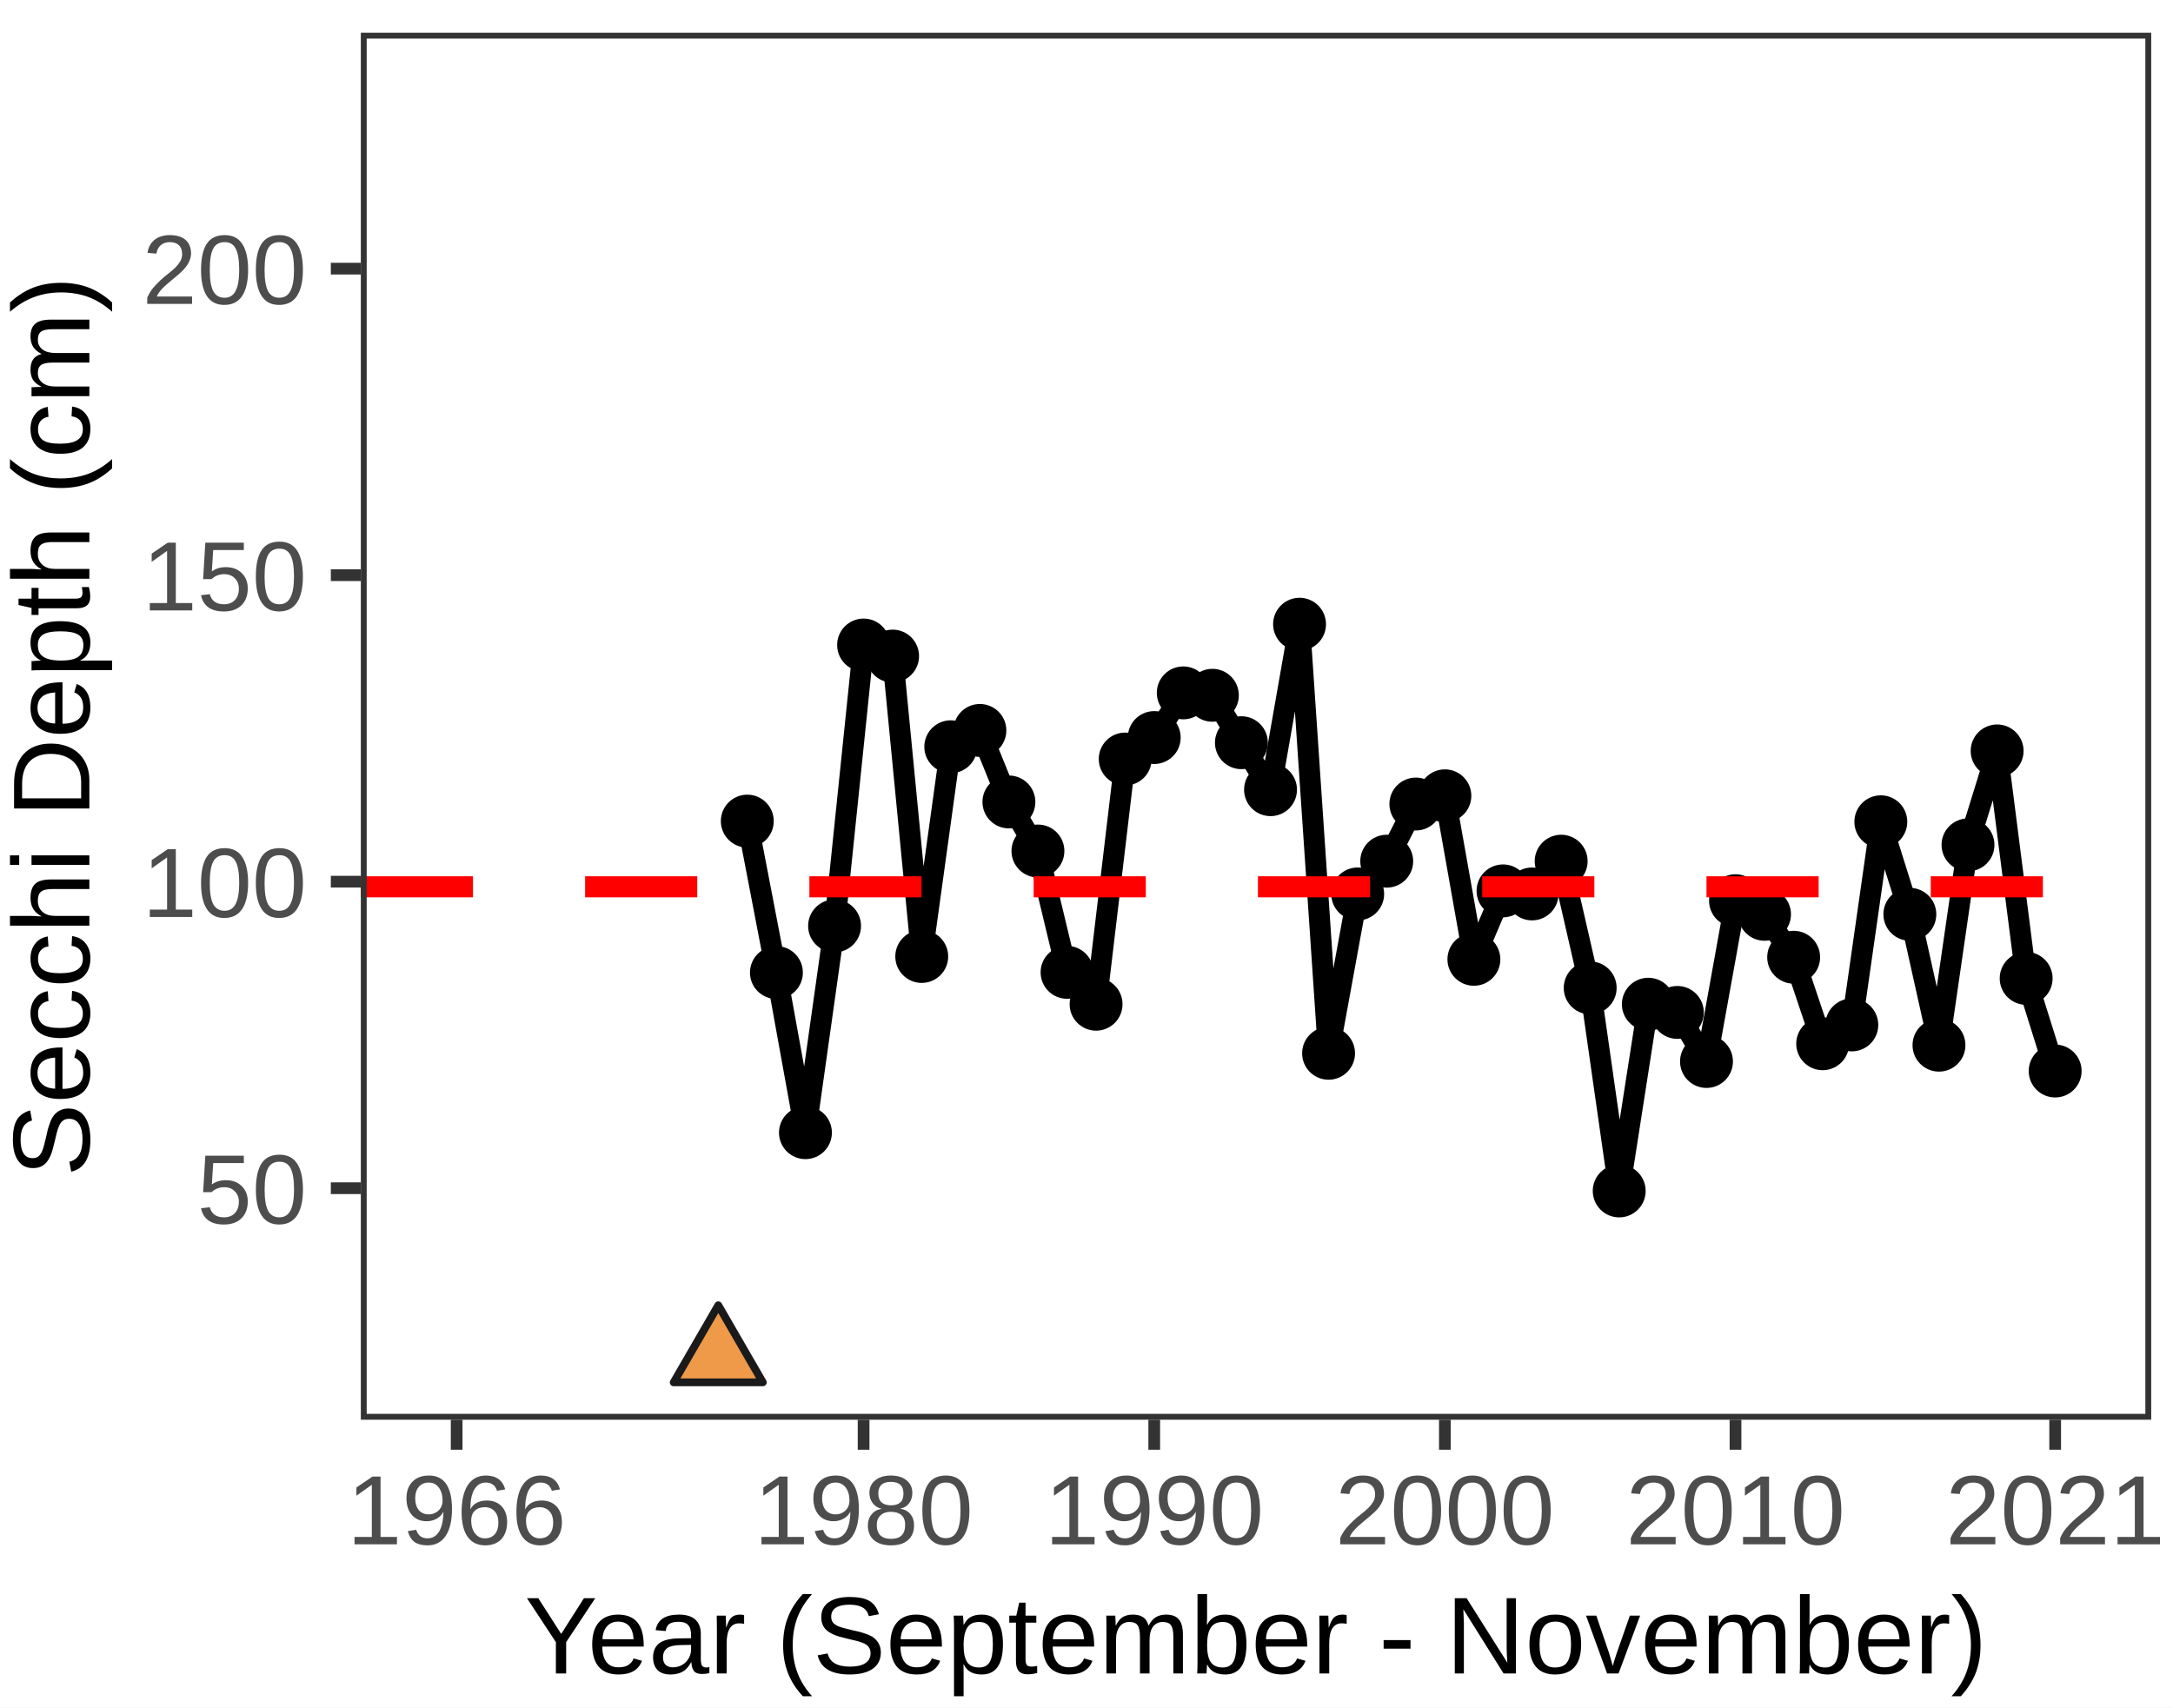
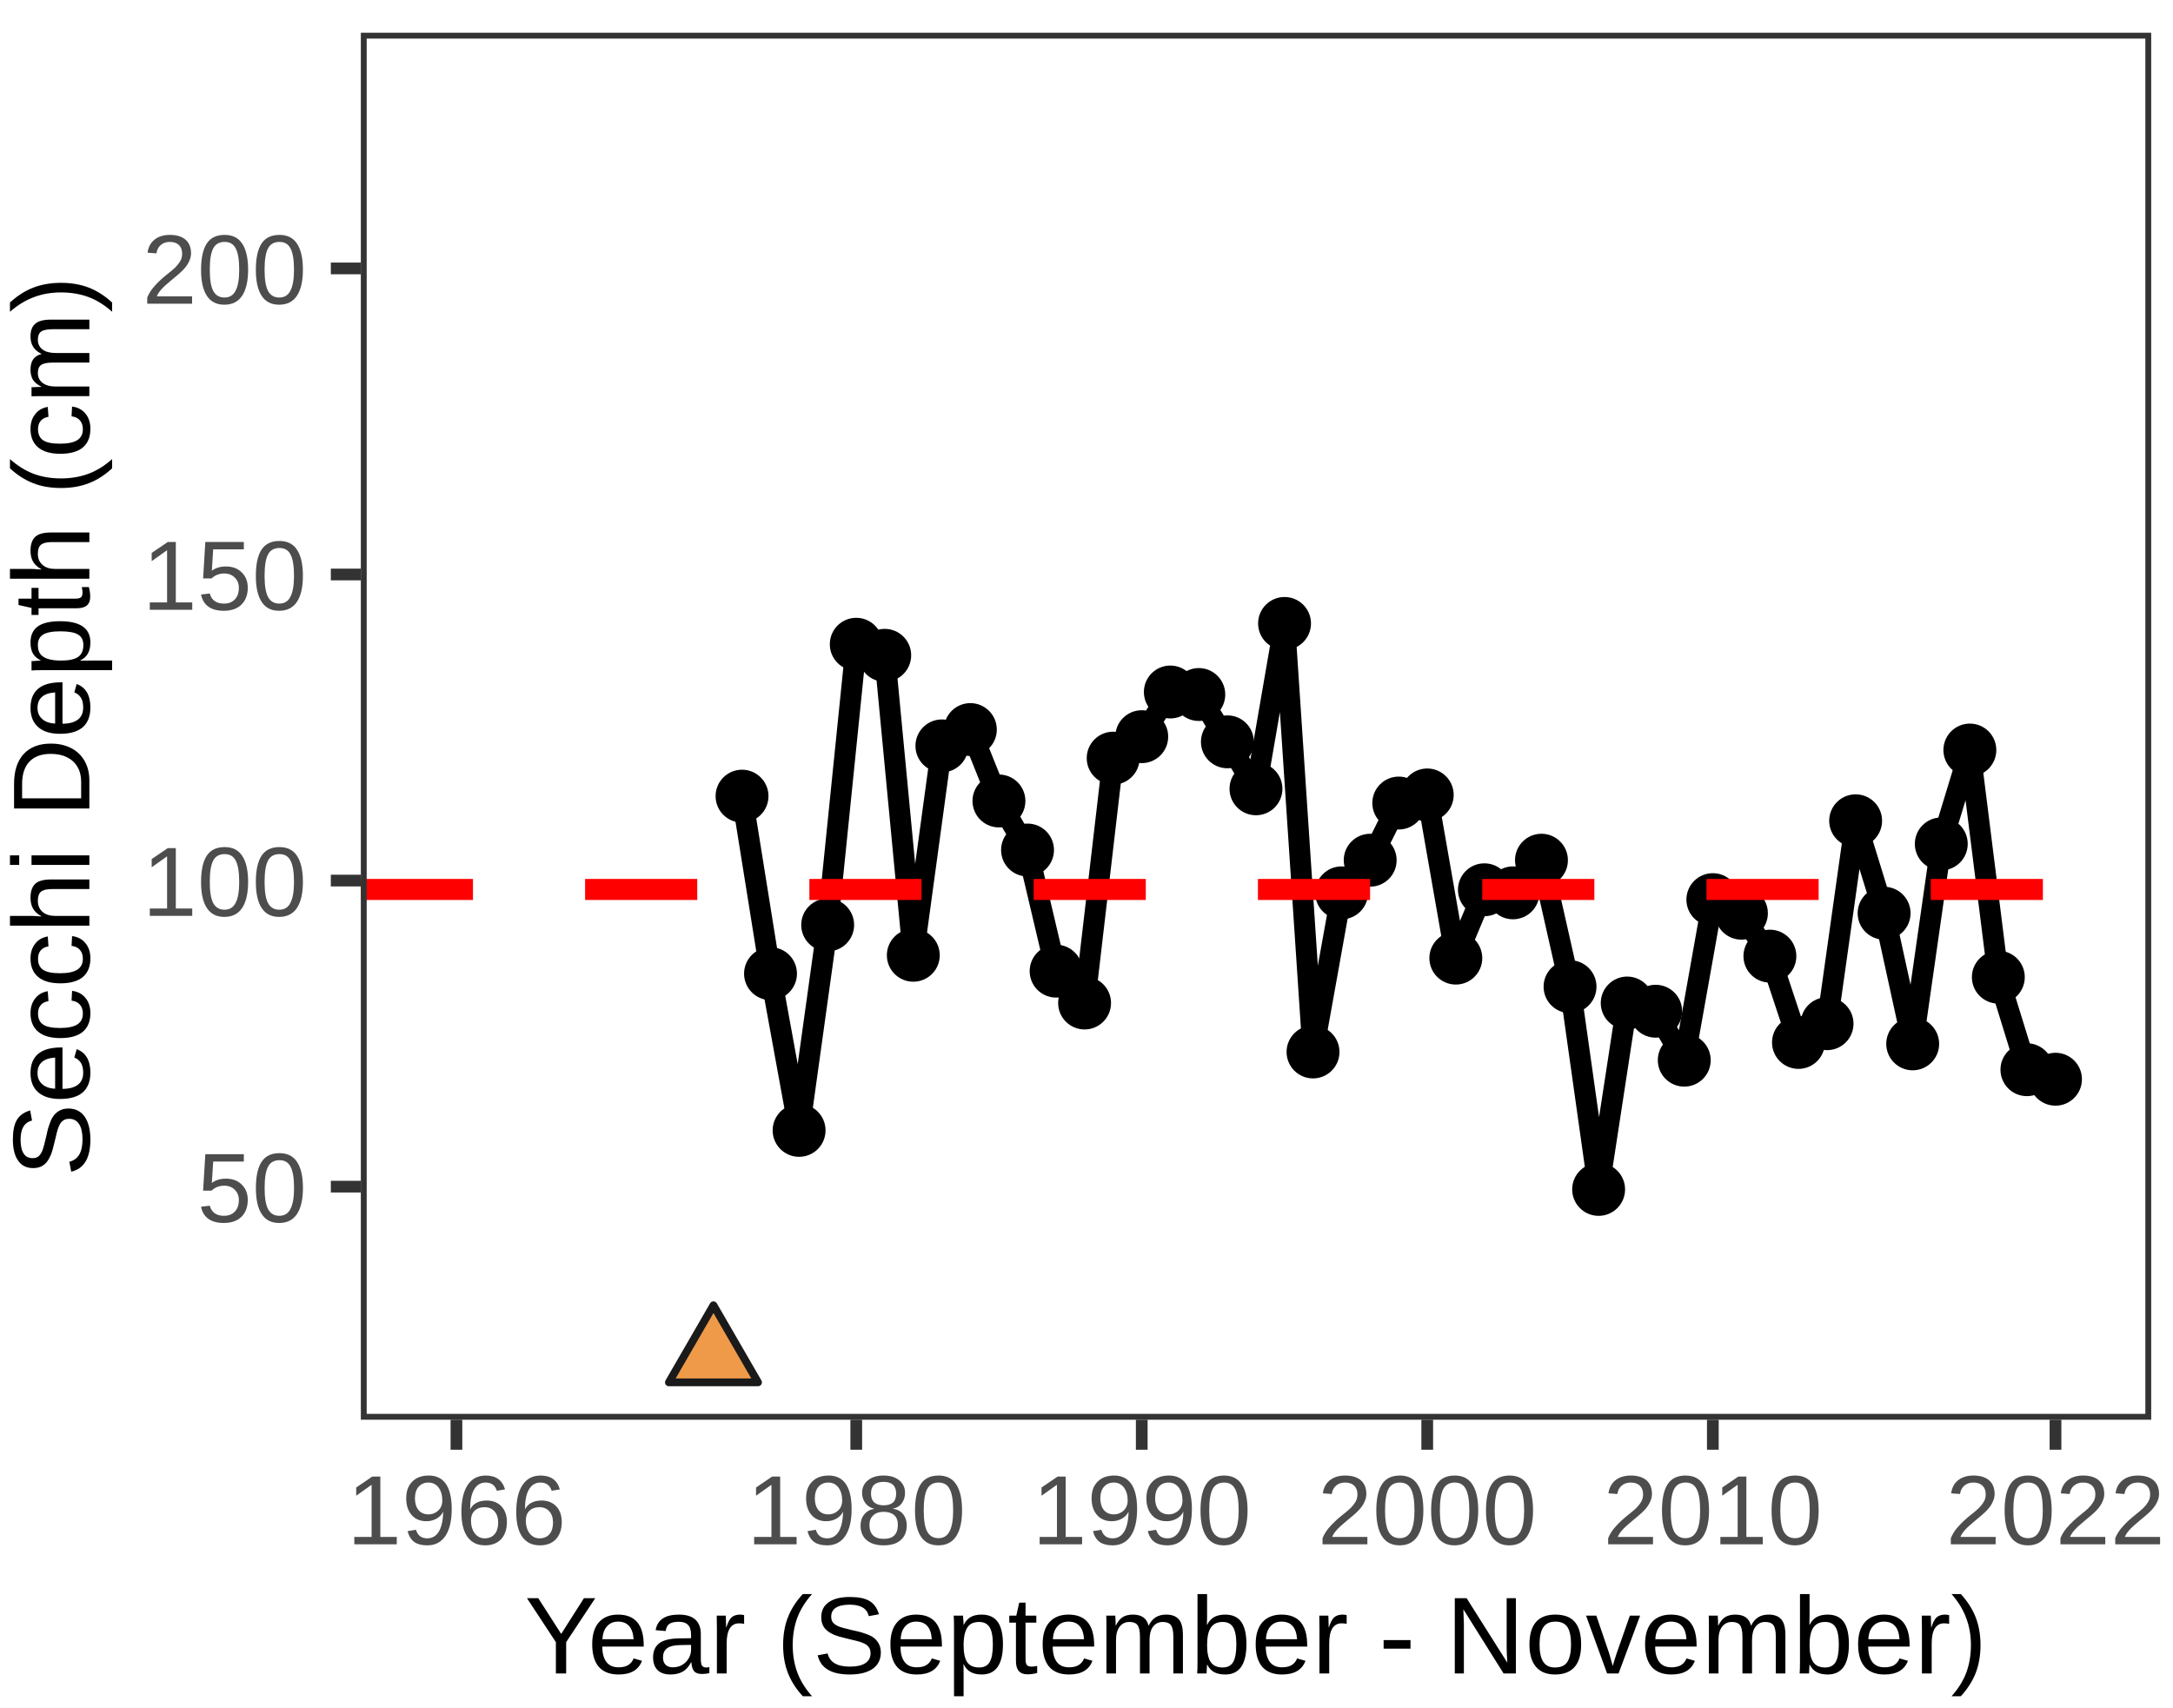
<svg xmlns="http://www.w3.org/2000/svg" class="svglite" width="198.43pt" height="155.91pt" viewBox="0 0 198.43 155.91">
  <defs>
    <style type="text/css">
    .svglite line, .svglite polyline, .svglite polygon, .svglite path, .svglite rect, .svglite circle {
      fill: none;
      stroke: #000000;
      stroke-linecap: round;
      stroke-linejoin: round;
      stroke-miterlimit: 10.00;
    }
    .svglite text {
      white-space: pre;
    }
  </style>
  </defs>
  <rect width="100%" height="100%" style="stroke: none; fill: #FFFFFF;" />
  <defs>
    <clipPath id="cpMC4wMHwxOTguNDN8MC4wMHwxNTUuOTE=">
      <rect x="0.00" y="0.00" width="198.43" height="155.91" />
    </clipPath>
  </defs>
  <g clip-path="url(#cpMC4wMHwxOTguNDN8MC4wMHwxNTUuOTE=)">
    <rect x="0.00" y="0.00" width="198.43" height="155.91" style="stroke-width: 1.07; stroke: #FFFFFF; fill: #FFFFFF;" />
  </g>
  <defs>
    <clipPath id="cpMzIuOTV8MTk2LjQzfDIuOTl8MTI5LjY0">
      <rect x="32.95" y="2.99" width="163.49" height="126.65" />
    </clipPath>
  </defs>
  <g clip-path="url(#cpMzIuOTV8MTk2LjQzfDIuOTl8MTI5LjY0)">
    <rect x="32.95" y="2.99" width="163.49" height="126.65" style="stroke-width: 1.07; stroke: none; fill: #FFFFFF;" />
-     <polyline points="68.24,74.98 70.90,88.81 73.55,103.43 76.21,84.55 78.86,58.90 81.51,59.91 84.17,87.34 86.82,68.19 89.48,66.70 92.13,73.23 94.78,77.71 97.44,88.79 100.09,91.70 102.75,69.31 105.40,67.35 108.05,63.27 110.71,63.49 113.36,67.82 116.02,72.11 118.67,57.00 121.32,96.18 123.98,81.63 126.63,78.64 129.29,73.42 131.94,72.67 134.59,87.60 137.25,81.35 139.90,81.63 142.56,78.64 145.21,90.21 147.86,108.75 150.52,91.70 153.17,92.45 155.83,96.93 158.48,82.25 161.13,83.49 163.79,87.41 166.44,95.31 169.10,93.59 171.75,75.04 174.40,83.49 177.06,95.44 179.71,77.15 182.37,68.57 185.02,89.34 187.67,97.80 " style="stroke-width: 1.92; stroke-linecap: butt;" />
-     <circle cx="68.24" cy="74.98" r="2.06" style="stroke-width: 0.71; fill: #000000;" />
-     <circle cx="70.90" cy="88.81" r="2.06" style="stroke-width: 0.71; fill: #000000;" />
-     <circle cx="73.55" cy="103.43" r="2.06" style="stroke-width: 0.71; fill: #000000;" />
-     <circle cx="76.21" cy="84.55" r="2.06" style="stroke-width: 0.71; fill: #000000;" />
-     <circle cx="78.86" cy="58.90" r="2.06" style="stroke-width: 0.71; fill: #000000;" />
-     <circle cx="81.51" cy="59.91" r="2.06" style="stroke-width: 0.71; fill: #000000;" />
-     <circle cx="84.17" cy="87.34" r="2.06" style="stroke-width: 0.71; fill: #000000;" />
-     <circle cx="86.82" cy="68.19" r="2.06" style="stroke-width: 0.71; fill: #000000;" />
-     <circle cx="89.48" cy="66.70" r="2.06" style="stroke-width: 0.71; fill: #000000;" />
-     <circle cx="92.13" cy="73.23" r="2.06" style="stroke-width: 0.71; fill: #000000;" />
-     <circle cx="94.78" cy="77.71" r="2.06" style="stroke-width: 0.71; fill: #000000;" />
-     <circle cx="97.44" cy="88.79" r="2.06" style="stroke-width: 0.71; fill: #000000;" />
-     <circle cx="100.09" cy="91.70" r="2.06" style="stroke-width: 0.71; fill: #000000;" />
-     <circle cx="102.75" cy="69.31" r="2.06" style="stroke-width: 0.71; fill: #000000;" />
-     <circle cx="105.40" cy="67.35" r="2.06" style="stroke-width: 0.71; fill: #000000;" />
-     <circle cx="108.05" cy="63.27" r="2.06" style="stroke-width: 0.71; fill: #000000;" />
-     <circle cx="110.71" cy="63.49" r="2.06" style="stroke-width: 0.71; fill: #000000;" />
-     <circle cx="113.36" cy="67.82" r="2.06" style="stroke-width: 0.71; fill: #000000;" />
-     <circle cx="116.02" cy="72.11" r="2.06" style="stroke-width: 0.71; fill: #000000;" />
-     <circle cx="118.67" cy="57.00" r="2.06" style="stroke-width: 0.71; fill: #000000;" />
-     <circle cx="121.32" cy="96.18" r="2.06" style="stroke-width: 0.71; fill: #000000;" />
-     <circle cx="123.98" cy="81.63" r="2.06" style="stroke-width: 0.71; fill: #000000;" />
-     <circle cx="126.63" cy="78.64" r="2.06" style="stroke-width: 0.71; fill: #000000;" />
-     <circle cx="129.29" cy="73.42" r="2.06" style="stroke-width: 0.71; fill: #000000;" />
-     <circle cx="131.94" cy="72.67" r="2.06" style="stroke-width: 0.71; fill: #000000;" />
-     <circle cx="134.59" cy="87.60" r="2.06" style="stroke-width: 0.71; fill: #000000;" />
-     <circle cx="137.25" cy="81.35" r="2.06" style="stroke-width: 0.71; fill: #000000;" />
-     <circle cx="139.90" cy="81.63" r="2.06" style="stroke-width: 0.71; fill: #000000;" />
-     <circle cx="142.56" cy="78.64" r="2.06" style="stroke-width: 0.71; fill: #000000;" />
-     <circle cx="145.21" cy="90.21" r="2.06" style="stroke-width: 0.71; fill: #000000;" />
-     <circle cx="147.86" cy="108.75" r="2.06" style="stroke-width: 0.71; fill: #000000;" />
-     <circle cx="150.52" cy="91.70" r="2.06" style="stroke-width: 0.71; fill: #000000;" />
-     <circle cx="153.17" cy="92.45" r="2.06" style="stroke-width: 0.71; fill: #000000;" />
-     <circle cx="155.83" cy="96.93" r="2.06" style="stroke-width: 0.71; fill: #000000;" />
-     <circle cx="158.48" cy="82.25" r="2.06" style="stroke-width: 0.71; fill: #000000;" />
-     <circle cx="161.13" cy="83.49" r="2.06" style="stroke-width: 0.71; fill: #000000;" />
-     <circle cx="163.79" cy="87.41" r="2.06" style="stroke-width: 0.71; fill: #000000;" />
-     <circle cx="166.44" cy="95.31" r="2.06" style="stroke-width: 0.71; fill: #000000;" />
-     <circle cx="169.10" cy="93.59" r="2.06" style="stroke-width: 0.71; fill: #000000;" />
-     <circle cx="171.75" cy="75.04" r="2.06" style="stroke-width: 0.71; fill: #000000;" />
-     <circle cx="174.40" cy="83.49" r="2.06" style="stroke-width: 0.71; fill: #000000;" />
-     <circle cx="177.06" cy="95.44" r="2.06" style="stroke-width: 0.71; fill: #000000;" />
-     <circle cx="179.71" cy="77.15" r="2.06" style="stroke-width: 0.71; fill: #000000;" />
-     <circle cx="182.37" cy="68.57" r="2.06" style="stroke-width: 0.71; fill: #000000;" />
-     <circle cx="185.02" cy="89.34" r="2.06" style="stroke-width: 0.71; fill: #000000;" />
-     <circle cx="187.67" cy="97.80" r="2.06" style="stroke-width: 0.71; fill: #000000;" />
-     <polygon points="65.59,119.19 69.66,126.23 61.52,126.23 " style="stroke-width: 0.71; stroke: #1A1A1A; fill: #EE9A49;" />
-     <line x1="32.95" y1="80.98" x2="196.43" y2="80.98" style="stroke-width: 1.92; stroke: #FF0000; stroke-dasharray: 10.24,10.24; stroke-linecap: butt;" />
+     <polyline points="67.76,72.70 70.36,88.91 72.97,103.22 75.58,84.46 78.19,58.83 80.79,59.84 83.40,87.23 86.01,68.11 88.61,66.62 91.22,73.14 93.83,77.62 96.44,88.68 99.04,91.59 101.65,69.23 104.26,67.27 106.87,63.19 109.47,63.42 112.08,67.74 114.69,72.03 117.30,56.93 119.90,96.06 122.51,81.53 125.12,78.55 127.73,73.33 130.33,72.59 132.94,87.49 135.55,81.25 138.16,81.53 140.76,78.55 143.37,90.10 145.98,108.61 148.59,91.59 151.19,92.34 153.80,96.81 156.41,82.15 159.02,83.39 161.62,87.31 164.23,95.19 166.84,93.48 169.45,74.95 172.05,83.39 174.66,95.32 177.27,77.06 179.88,68.49 182.48,89.23 185.09,97.68 187.70,98.55 " style="stroke-width: 1.92; stroke-linecap: butt;" />
+     <circle cx="67.76" cy="72.70" r="2.06" style="stroke-width: 0.71; fill: #000000;" />
+     <circle cx="70.36" cy="88.91" r="2.06" style="stroke-width: 0.71; fill: #000000;" />
+     <circle cx="72.97" cy="103.22" r="2.06" style="stroke-width: 0.71; fill: #000000;" />
+     <circle cx="75.58" cy="84.46" r="2.06" style="stroke-width: 0.71; fill: #000000;" />
+     <circle cx="78.19" cy="58.83" r="2.06" style="stroke-width: 0.71; fill: #000000;" />
+     <circle cx="80.79" cy="59.84" r="2.06" style="stroke-width: 0.71; fill: #000000;" />
+     <circle cx="83.40" cy="87.23" r="2.06" style="stroke-width: 0.71; fill: #000000;" />
+     <circle cx="86.01" cy="68.11" r="2.06" style="stroke-width: 0.71; fill: #000000;" />
+     <circle cx="88.61" cy="66.62" r="2.06" style="stroke-width: 0.71; fill: #000000;" />
+     <circle cx="91.22" cy="73.14" r="2.06" style="stroke-width: 0.71; fill: #000000;" />
+     <circle cx="93.83" cy="77.62" r="2.06" style="stroke-width: 0.71; fill: #000000;" />
+     <circle cx="96.44" cy="88.68" r="2.06" style="stroke-width: 0.71; fill: #000000;" />
+     <circle cx="99.04" cy="91.59" r="2.06" style="stroke-width: 0.71; fill: #000000;" />
+     <circle cx="101.65" cy="69.23" r="2.06" style="stroke-width: 0.71; fill: #000000;" />
+     <circle cx="104.26" cy="67.27" r="2.06" style="stroke-width: 0.71; fill: #000000;" />
+     <circle cx="106.87" cy="63.19" r="2.06" style="stroke-width: 0.71; fill: #000000;" />
+     <circle cx="109.47" cy="63.42" r="2.06" style="stroke-width: 0.71; fill: #000000;" />
+     <circle cx="112.08" cy="67.74" r="2.06" style="stroke-width: 0.71; fill: #000000;" />
+     <circle cx="114.69" cy="72.03" r="2.06" style="stroke-width: 0.71; fill: #000000;" />
+     <circle cx="117.30" cy="56.93" r="2.06" style="stroke-width: 0.71; fill: #000000;" />
+     <circle cx="119.90" cy="96.06" r="2.06" style="stroke-width: 0.71; fill: #000000;" />
+     <circle cx="122.51" cy="81.53" r="2.06" style="stroke-width: 0.71; fill: #000000;" />
+     <circle cx="125.12" cy="78.55" r="2.06" style="stroke-width: 0.71; fill: #000000;" />
+     <circle cx="127.73" cy="73.33" r="2.06" style="stroke-width: 0.71; fill: #000000;" />
+     <circle cx="130.33" cy="72.59" r="2.06" style="stroke-width: 0.71; fill: #000000;" />
+     <circle cx="132.94" cy="87.49" r="2.06" style="stroke-width: 0.71; fill: #000000;" />
+     <circle cx="135.55" cy="81.25" r="2.06" style="stroke-width: 0.71; fill: #000000;" />
+     <circle cx="138.16" cy="81.53" r="2.06" style="stroke-width: 0.71; fill: #000000;" />
+     <circle cx="140.76" cy="78.55" r="2.06" style="stroke-width: 0.71; fill: #000000;" />
+     <circle cx="143.37" cy="90.10" r="2.06" style="stroke-width: 0.71; fill: #000000;" />
+     <circle cx="145.98" cy="108.61" r="2.06" style="stroke-width: 0.71; fill: #000000;" />
+     <circle cx="148.59" cy="91.59" r="2.06" style="stroke-width: 0.71; fill: #000000;" />
+     <circle cx="151.19" cy="92.34" r="2.06" style="stroke-width: 0.71; fill: #000000;" />
+     <circle cx="153.80" cy="96.81" r="2.06" style="stroke-width: 0.71; fill: #000000;" />
+     <circle cx="156.41" cy="82.15" r="2.06" style="stroke-width: 0.71; fill: #000000;" />
+     <circle cx="159.02" cy="83.39" r="2.06" style="stroke-width: 0.71; fill: #000000;" />
+     <circle cx="161.62" cy="87.31" r="2.06" style="stroke-width: 0.71; fill: #000000;" />
+     <circle cx="164.23" cy="95.19" r="2.06" style="stroke-width: 0.71; fill: #000000;" />
+     <circle cx="166.84" cy="93.48" r="2.06" style="stroke-width: 0.71; fill: #000000;" />
+     <circle cx="169.45" cy="74.95" r="2.06" style="stroke-width: 0.71; fill: #000000;" />
+     <circle cx="172.05" cy="83.39" r="2.06" style="stroke-width: 0.71; fill: #000000;" />
+     <circle cx="174.66" cy="95.32" r="2.06" style="stroke-width: 0.71; fill: #000000;" />
+     <circle cx="177.27" cy="77.06" r="2.06" style="stroke-width: 0.71; fill: #000000;" />
+     <circle cx="179.88" cy="68.49" r="2.06" style="stroke-width: 0.71; fill: #000000;" />
+     <circle cx="182.48" cy="89.23" r="2.06" style="stroke-width: 0.71; fill: #000000;" />
+     <circle cx="185.09" cy="97.68" r="2.06" style="stroke-width: 0.71; fill: #000000;" />
+     <circle cx="187.70" cy="98.55" r="2.06" style="stroke-width: 0.71; fill: #000000;" />
+     <polygon points="65.15,119.19 69.22,126.23 61.08,126.23 " style="stroke-width: 0.71; stroke: #1A1A1A; fill: #EE9A49;" />
+     <line x1="32.95" y1="81.22" x2="196.43" y2="81.22" style="stroke-width: 1.92; stroke: #FF0000; stroke-dasharray: 10.24,10.24; stroke-linecap: butt;" />
    <rect x="32.95" y="2.99" width="163.49" height="126.65" style="stroke-width: 1.07; stroke: #333333;" />
  </g>
  <g clip-path="url(#cpMC4wMHwxOTguNDN8MC4wMHwxNTUuOTE=)">
-     <text x="28.01" y="111.72" text-anchor="end" style="font-size: 9.00px;fill: #4D4D4D; font-family: &quot;Arial&quot;;" textLength="10.01px" lengthAdjust="spacingAndGlyphs">50</text>
-     <text x="28.01" y="83.73" text-anchor="end" style="font-size: 9.00px;fill: #4D4D4D; font-family: &quot;Arial&quot;;" textLength="15.01px" lengthAdjust="spacingAndGlyphs">100</text>
-     <text x="28.01" y="55.74" text-anchor="end" style="font-size: 9.00px;fill: #4D4D4D; font-family: &quot;Arial&quot;;" textLength="15.01px" lengthAdjust="spacingAndGlyphs">150</text>
-     <text x="28.01" y="27.75" text-anchor="end" style="font-size: 9.00px;fill: #4D4D4D; font-family: &quot;Arial&quot;;" textLength="15.01px" lengthAdjust="spacingAndGlyphs">200</text>
-     <polyline points="30.21,108.50 32.95,108.50 " style="stroke-width: 1.07; stroke: #333333; stroke-linecap: butt;" />
-     <polyline points="30.21,80.51 32.95,80.51 " style="stroke-width: 1.07; stroke: #333333; stroke-linecap: butt;" />
-     <polyline points="30.21,52.52 32.95,52.52 " style="stroke-width: 1.07; stroke: #333333; stroke-linecap: butt;" />
-     <polyline points="30.21,24.53 32.95,24.53 " style="stroke-width: 1.07; stroke: #333333; stroke-linecap: butt;" />
-     <polyline points="41.70,132.38 41.70,129.64 " style="stroke-width: 1.07; stroke: #333333; stroke-linecap: butt;" />
-     <polyline points="78.86,132.38 78.86,129.64 " style="stroke-width: 1.07; stroke: #333333; stroke-linecap: butt;" />
-     <polyline points="105.40,132.38 105.40,129.64 " style="stroke-width: 1.07; stroke: #333333; stroke-linecap: butt;" />
-     <polyline points="131.94,132.38 131.94,129.64 " style="stroke-width: 1.07; stroke: #333333; stroke-linecap: butt;" />
-     <polyline points="158.48,132.38 158.48,129.64 " style="stroke-width: 1.07; stroke: #333333; stroke-linecap: butt;" />
-     <polyline points="187.67,132.38 187.67,129.64 " style="stroke-width: 1.07; stroke: #333333; stroke-linecap: butt;" />
-     <text x="41.70" y="141.02" text-anchor="middle" style="font-size: 9.00px;fill: #4D4D4D; font-family: &quot;Arial&quot;;" textLength="20.02px" lengthAdjust="spacingAndGlyphs">1966</text>
-     <text x="78.86" y="141.02" text-anchor="middle" style="font-size: 9.00px;fill: #4D4D4D; font-family: &quot;Arial&quot;;" textLength="20.02px" lengthAdjust="spacingAndGlyphs">1980</text>
-     <text x="105.40" y="141.02" text-anchor="middle" style="font-size: 9.00px;fill: #4D4D4D; font-family: &quot;Arial&quot;;" textLength="20.02px" lengthAdjust="spacingAndGlyphs">1990</text>
-     <text x="131.94" y="141.02" text-anchor="middle" style="font-size: 9.00px;fill: #4D4D4D; font-family: &quot;Arial&quot;;" textLength="20.02px" lengthAdjust="spacingAndGlyphs">2000</text>
-     <text x="158.48" y="141.02" text-anchor="middle" style="font-size: 9.00px;fill: #4D4D4D; font-family: &quot;Arial&quot;;" textLength="20.02px" lengthAdjust="spacingAndGlyphs">2010</text>
-     <text x="187.67" y="141.02" text-anchor="middle" style="font-size: 9.00px;fill: #4D4D4D; font-family: &quot;Arial&quot;;" textLength="20.02px" lengthAdjust="spacingAndGlyphs">2021</text>
+     <text x="28.01" y="111.58" text-anchor="end" style="font-size: 9.00px;fill: #4D4D4D; font-family: &quot;Arial&quot;;" textLength="10.01px" lengthAdjust="spacingAndGlyphs">50</text>
+     <text x="28.01" y="83.63" text-anchor="end" style="font-size: 9.00px;fill: #4D4D4D; font-family: &quot;Arial&quot;;" textLength="15.01px" lengthAdjust="spacingAndGlyphs">100</text>
+     <text x="28.01" y="55.68" text-anchor="end" style="font-size: 9.00px;fill: #4D4D4D; font-family: &quot;Arial&quot;;" textLength="15.01px" lengthAdjust="spacingAndGlyphs">150</text>
+     <text x="28.01" y="27.73" text-anchor="end" style="font-size: 9.00px;fill: #4D4D4D; font-family: &quot;Arial&quot;;" textLength="15.01px" lengthAdjust="spacingAndGlyphs">200</text>
+     <polyline points="30.21,108.36 32.95,108.36 " style="stroke-width: 1.07; stroke: #333333; stroke-linecap: butt;" />
+     <polyline points="30.21,80.41 32.95,80.41 " style="stroke-width: 1.07; stroke: #333333; stroke-linecap: butt;" />
+     <polyline points="30.21,52.46 32.95,52.46 " style="stroke-width: 1.07; stroke: #333333; stroke-linecap: butt;" />
+     <polyline points="30.21,24.51 32.95,24.51 " style="stroke-width: 1.07; stroke: #333333; stroke-linecap: butt;" />
+     <polyline points="41.68,132.38 41.68,129.64 " style="stroke-width: 1.07; stroke: #333333; stroke-linecap: butt;" />
+     <polyline points="78.19,132.38 78.19,129.64 " style="stroke-width: 1.07; stroke: #333333; stroke-linecap: butt;" />
+     <polyline points="104.26,132.38 104.26,129.64 " style="stroke-width: 1.07; stroke: #333333; stroke-linecap: butt;" />
+     <polyline points="130.33,132.38 130.33,129.64 " style="stroke-width: 1.07; stroke: #333333; stroke-linecap: butt;" />
+     <polyline points="156.41,132.38 156.41,129.64 " style="stroke-width: 1.07; stroke: #333333; stroke-linecap: butt;" />
+     <polyline points="187.70,132.38 187.70,129.64 " style="stroke-width: 1.07; stroke: #333333; stroke-linecap: butt;" />
+     <text x="41.68" y="141.02" text-anchor="middle" style="font-size: 9.00px;fill: #4D4D4D; font-family: &quot;Arial&quot;;" textLength="20.02px" lengthAdjust="spacingAndGlyphs">1966</text>
+     <text x="78.19" y="141.02" text-anchor="middle" style="font-size: 9.00px;fill: #4D4D4D; font-family: &quot;Arial&quot;;" textLength="20.02px" lengthAdjust="spacingAndGlyphs">1980</text>
+     <text x="104.26" y="141.02" text-anchor="middle" style="font-size: 9.00px;fill: #4D4D4D; font-family: &quot;Arial&quot;;" textLength="20.02px" lengthAdjust="spacingAndGlyphs">1990</text>
+     <text x="130.33" y="141.02" text-anchor="middle" style="font-size: 9.00px;fill: #4D4D4D; font-family: &quot;Arial&quot;;" textLength="20.02px" lengthAdjust="spacingAndGlyphs">2000</text>
+     <text x="156.41" y="141.02" text-anchor="middle" style="font-size: 9.00px;fill: #4D4D4D; font-family: &quot;Arial&quot;;" textLength="20.02px" lengthAdjust="spacingAndGlyphs">2010</text>
+     <text x="187.70" y="141.02" text-anchor="middle" style="font-size: 9.00px;fill: #4D4D4D; font-family: &quot;Arial&quot;;" textLength="20.02px" lengthAdjust="spacingAndGlyphs">2022</text>
    <text x="114.69" y="152.81" text-anchor="middle" style="font-size: 10.00px; font-family: &quot;Arial&quot;;" textLength="133.65px" lengthAdjust="spacingAndGlyphs">Year (September - November)</text>
    <text transform="translate(8.16,66.32) rotate(-90)" text-anchor="middle" style="font-size: 10.00px; font-family: &quot;Arial&quot;;" textLength="82.29px" lengthAdjust="spacingAndGlyphs">Secchi Depth (cm)</text>
  </g>
</svg>
